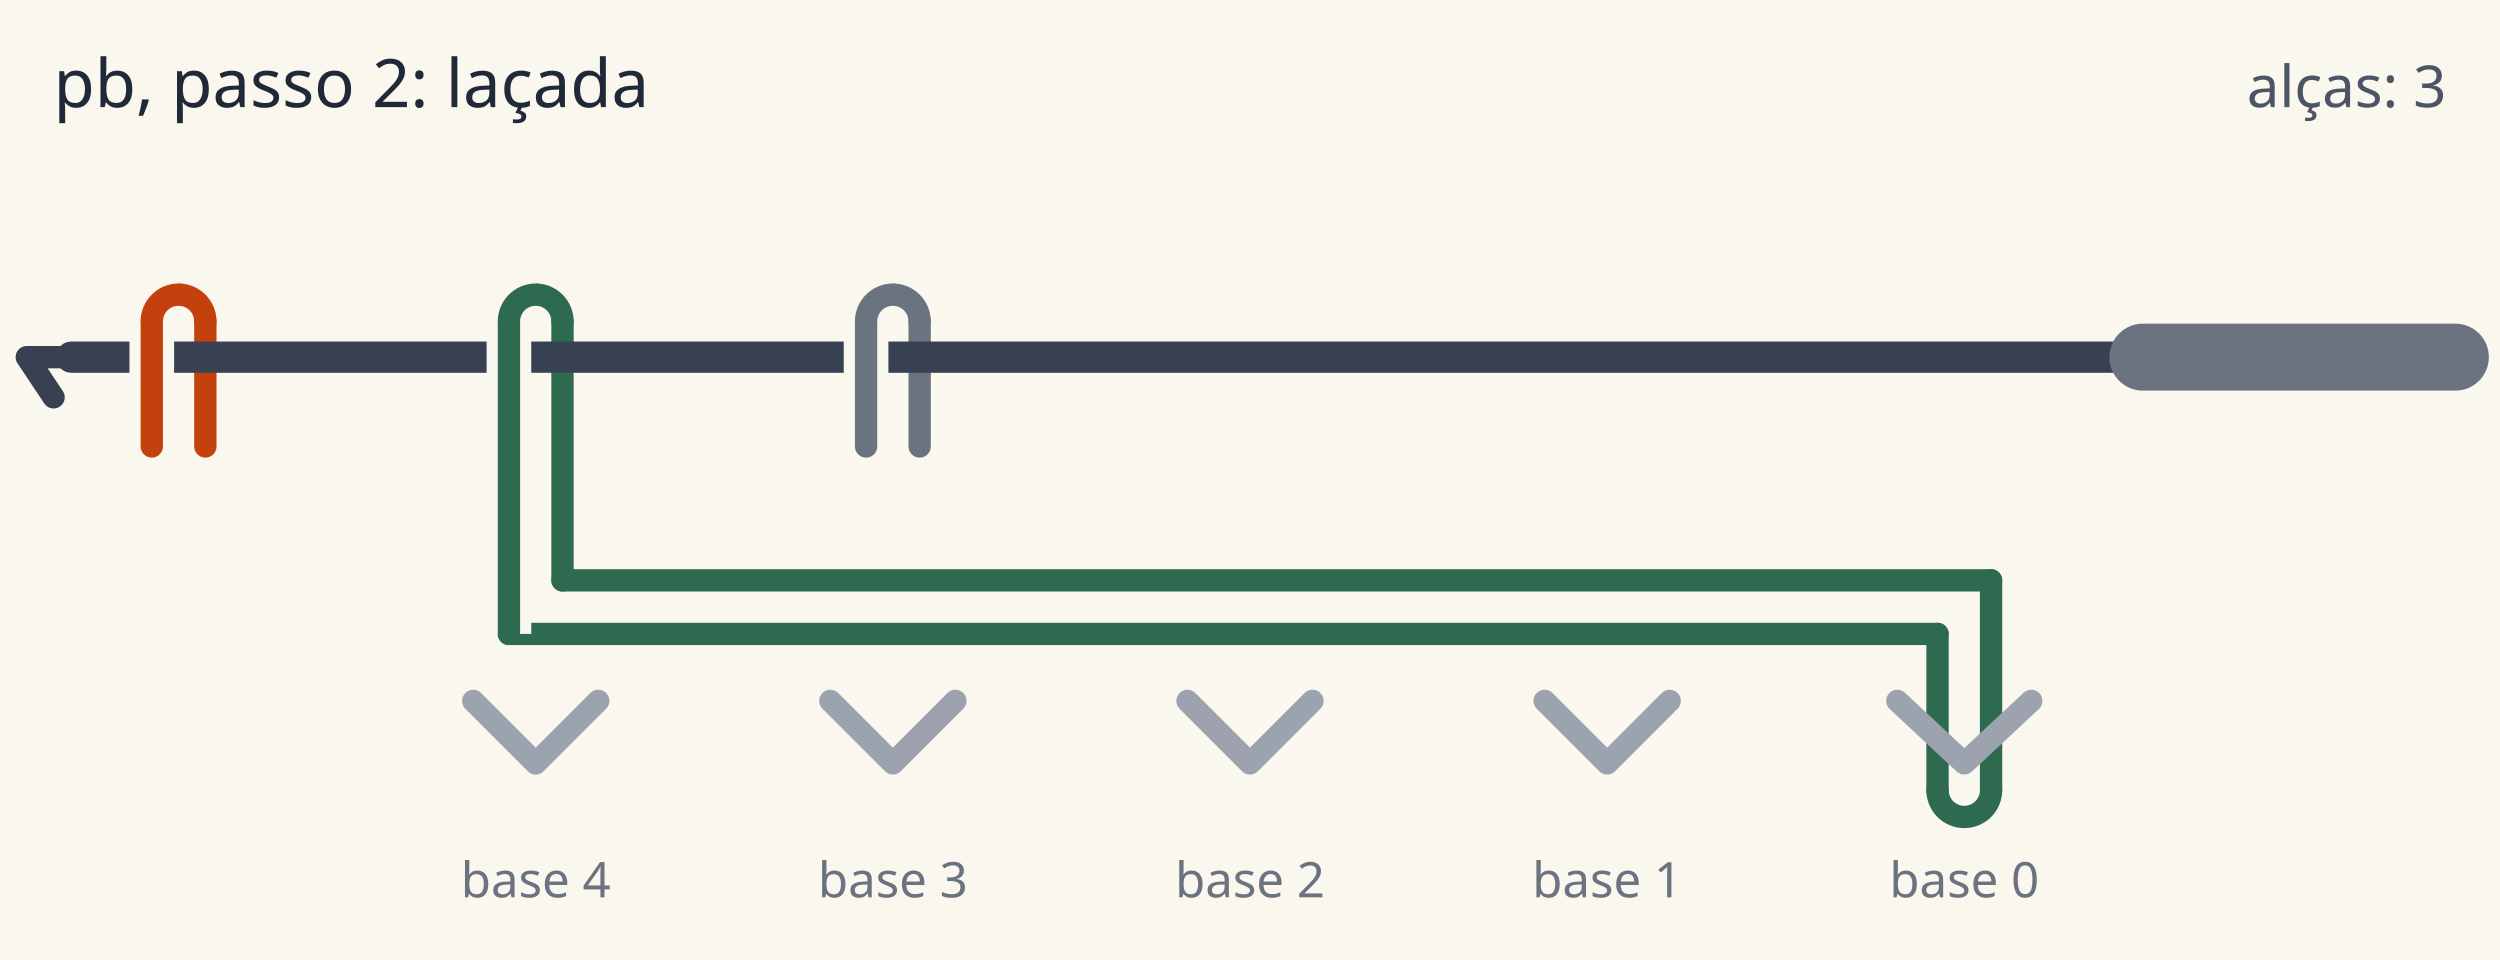
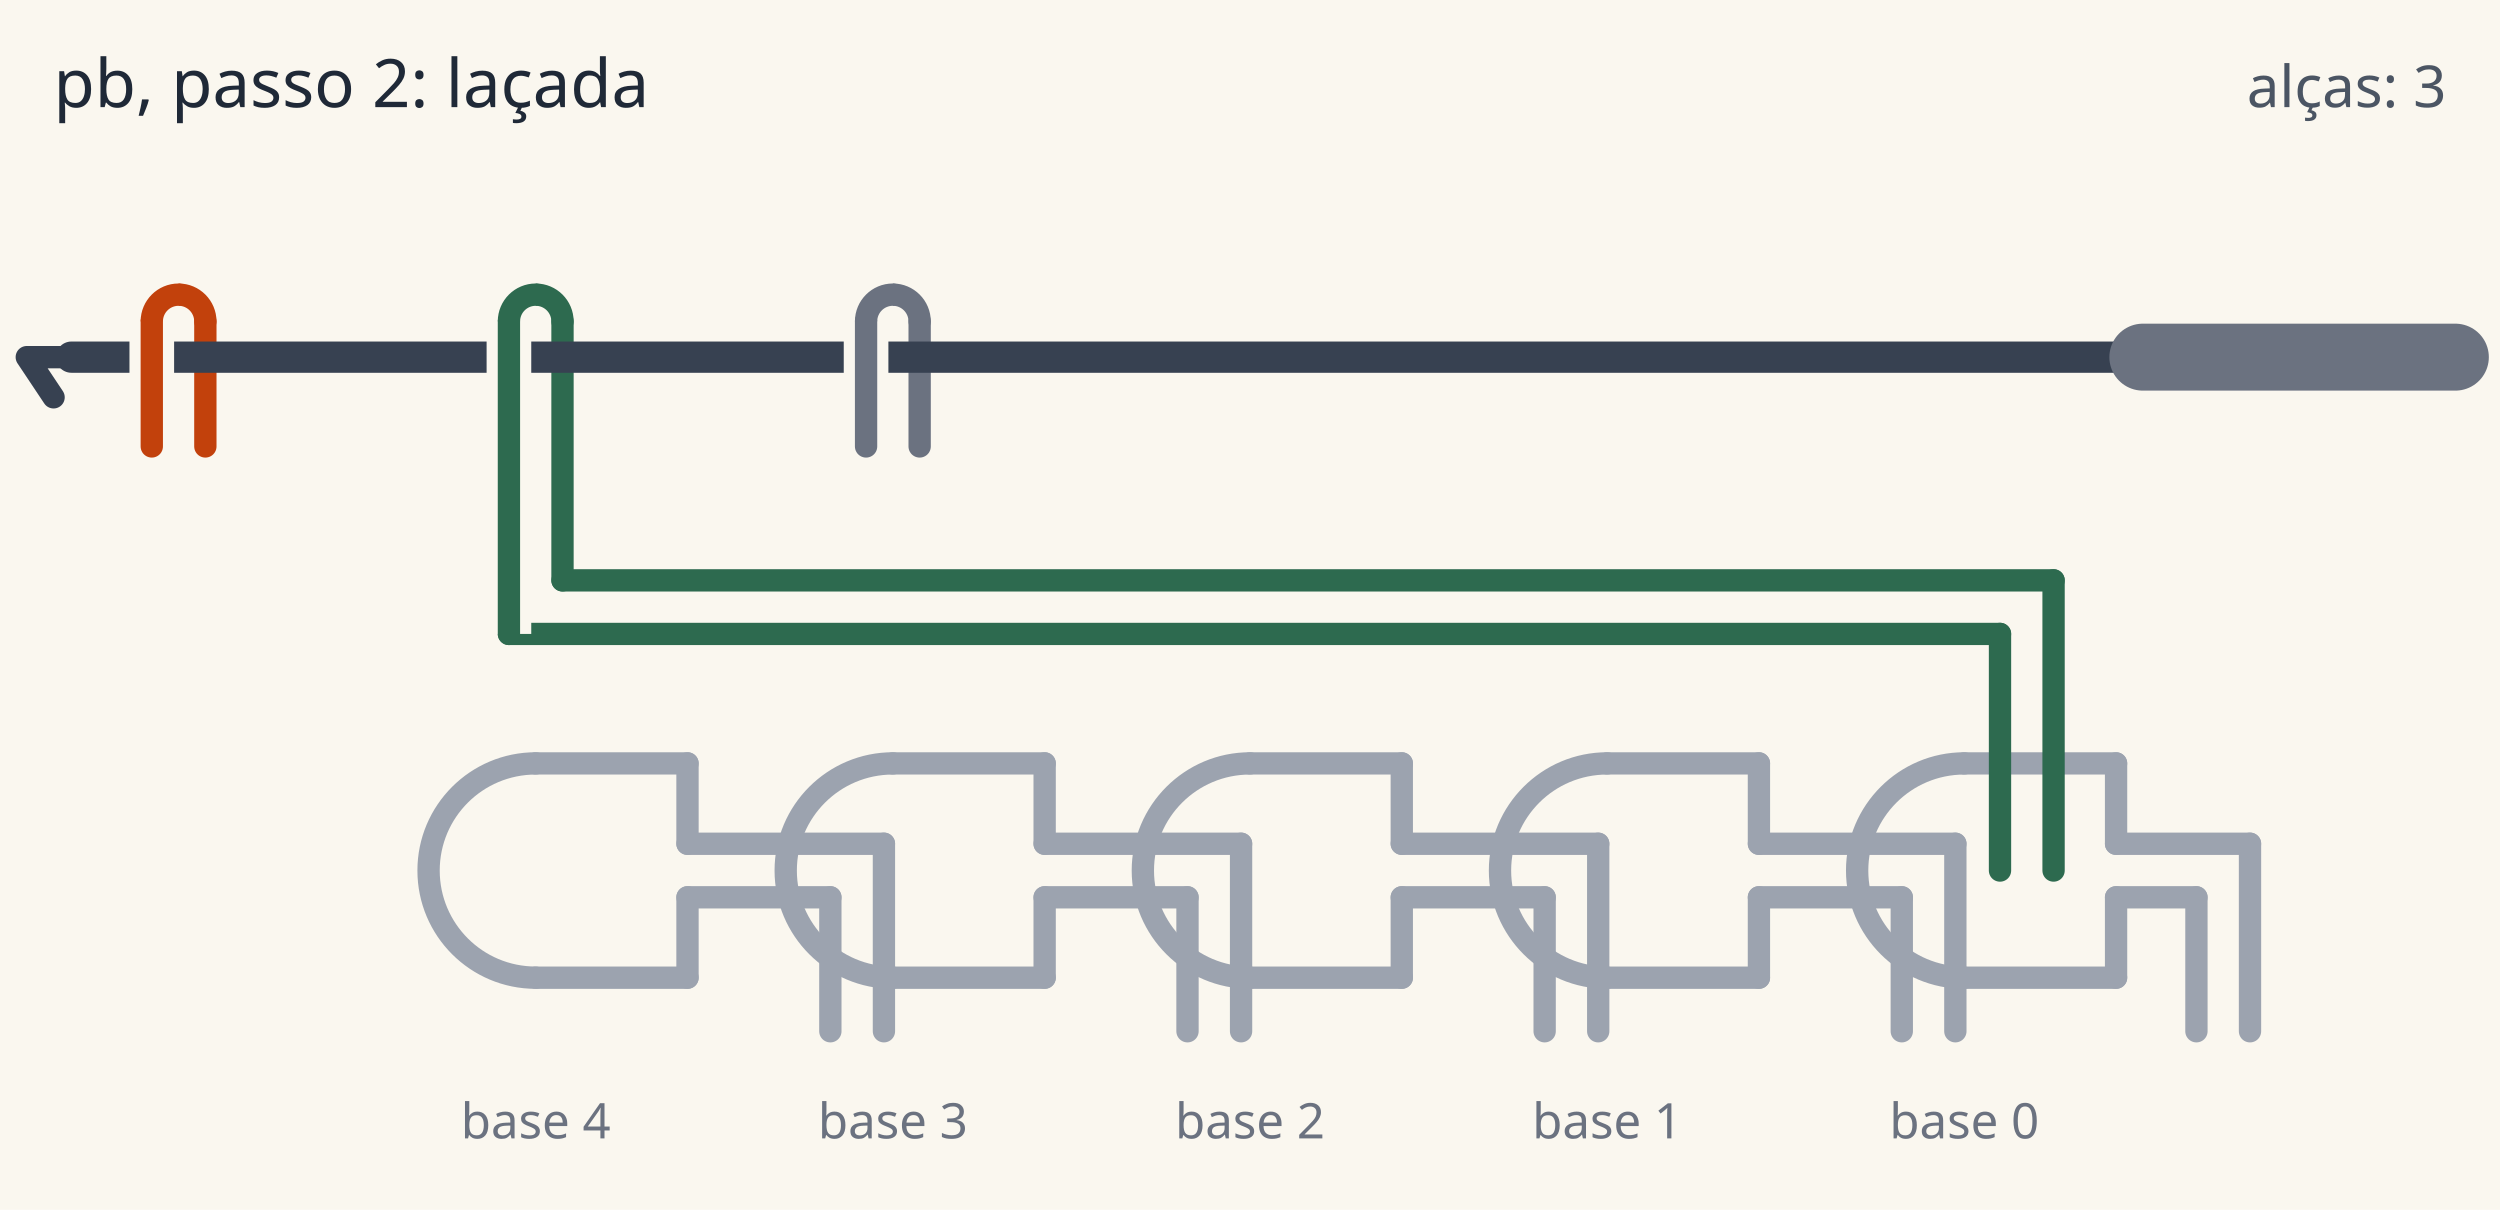
- <svg xmlns="http://www.w3.org/2000/svg" viewBox="0 0 560.0 215.0" width="560.0" height="215.0" font-family="sans-serif">
+ <svg xmlns="http://www.w3.org/2000/svg" viewBox="0 0 560.0 271.0" width="560.0" height="271.0" font-family="sans-serif">
  <rect width="100%" height="100%" fill="#faf7ef" />
  <text x="12" y="24" font-size="15" fill="#1f2937">pb, passo 2: laçada</text>
  <text x="548.0" y="24" font-size="13" text-anchor="end" fill="#4b5563">alças: 3</text>
-   <text x="440.0" y="201.0" font-size="11" text-anchor="middle" fill="#6b7280">base 0</text>
-   <text x="360.0" y="201.0" font-size="11" text-anchor="middle" fill="#6b7280">base 1</text>
-   <text x="280.0" y="201.0" font-size="11" text-anchor="middle" fill="#6b7280">base 2</text>
-   <text x="200.0" y="201.0" font-size="11" text-anchor="middle" fill="#6b7280">base 3</text>
-   <text x="120.0" y="201.0" font-size="11" text-anchor="middle" fill="#6b7280">base 4</text>
+   <text x="440.0" y="255.0" font-size="11" text-anchor="middle" fill="#6b7280">base 0</text>
+   <text x="360.0" y="255.0" font-size="11" text-anchor="middle" fill="#6b7280">base 1</text>
+   <text x="280.0" y="255.0" font-size="11" text-anchor="middle" fill="#6b7280">base 2</text>
+   <text x="200.0" y="255.0" font-size="11" text-anchor="middle" fill="#6b7280">base 3</text>
+   <text x="120.0" y="255.0" font-size="11" text-anchor="middle" fill="#6b7280">base 4</text>
  <path data-bend="0" data-side="back" d="M 206.0 72 A 6 6 0 0 0 200.0 66" fill="none" stroke="#6b7280" stroke-width="5" stroke-linecap="round" />
  <line data-pair="0" data-side="back" data-seg="0" data-loop="0" data-kind="initial" data-on-hook="1" data-part="back" data-cx="200.0" data-cy="80" x1="206.0" y1="72.0" x2="206.0" y2="100.0" stroke="#6b7280" stroke-width="5" stroke-linecap="round" />
  <path data-bend="1" data-side="back" d="M 126.0 72 A 6 6 0 0 0 120.0 66" fill="none" stroke="#2d6a4f" stroke-width="5" stroke-linecap="round" />
  <line data-pair="1" data-side="back" data-seg="0" data-leg="1" data-base="0" data-loop="1" data-kind="pulled" data-on-hook="1" data-part="back" data-cx="120.0" data-cy="80" x1="126.0" y1="72.0" x2="126.0" y2="130.0" stroke="#2d6a4f" stroke-width="5" stroke-linecap="round" />
  <path data-bend="2" data-side="back" d="M 46.0 72 A 6 6 0 0 0 40.0 66" fill="none" stroke="#c2410c" stroke-width="5" stroke-linecap="round" />
  <line data-pair="2" data-side="back" data-seg="0" data-loop="2" data-kind="yo" data-on-hook="1" data-part="back" data-cx="40.0" data-cy="80" x1="46.0" y1="72.0" x2="46.0" y2="100.0" stroke="#c2410c" stroke-width="5" stroke-linecap="round" />
  <line data-hook="1" x1="544.0" y1="80" x2="16.0" y2="80" stroke="#374151" stroke-width="7" stroke-linecap="round" />
  <line data-hook-handle="1" x1="550.0" y1="80" x2="480.0" y2="80" stroke="#6b7280" stroke-width="15" stroke-linecap="round" />
  <path data-hook-tip="1" d="M 18.0 80 L 6.0 80 L 12.0 89" fill="none" stroke="#374151" stroke-width="5" stroke-linecap="round" stroke-linejoin="round" />
-   <line data-pair="1" data-side="back" data-seg="1" data-leg="1" data-base="0" x1="126.0" y1="130.0" x2="446.0" y2="130.0" stroke="#2d6a4f" stroke-width="5" stroke-linecap="round" />
-   <line data-pair="1" data-side="back" data-seg="2" data-leg="1" data-base="0" x1="446.0" y1="130.0" x2="446.0" y2="177.0" stroke="#2d6a4f" stroke-width="5" stroke-linecap="round" />
-   <line data-pair="1" data-side="front" data-seg="1" data-leg="1" data-base="0" x1="114.0" y1="142.0" x2="434.0" y2="142.0" stroke="#2d6a4f" stroke-width="5" stroke-linecap="round" />
-   <line data-pair="1" data-side="front" data-seg="2" data-leg="1" data-base="0" x1="434.0" y1="142.0" x2="434.0" y2="177.0" stroke="#2d6a4f" stroke-width="5" stroke-linecap="round" />
-   <path data-leg-curve="1" data-base="0" d="M 446.0 177.0 A 6 6 0 0 1 434.0 177.0" fill="none" stroke="#2d6a4f" stroke-width="5" stroke-linecap="round" />
-   <path data-base-top="0" data-cx="440.0" data-hw="15.0" d="M 425.0 157.0 L 440.0 171.0 L 455.0 157.0" fill="none" stroke="#9ca3af" stroke-width="5" stroke-linecap="round" stroke-linejoin="round" />
-   <path data-base-top="1" data-cx="360.0" data-hw="14.0" d="M 346.0 157.0 L 360.0 171.0 L 374.0 157.0" fill="none" stroke="#9ca3af" stroke-width="5" stroke-linecap="round" stroke-linejoin="round" />
-   <path data-base-top="2" data-cx="280.0" data-hw="14.0" d="M 266.0 157.0 L 280.0 171.0 L 294.0 157.0" fill="none" stroke="#9ca3af" stroke-width="5" stroke-linecap="round" stroke-linejoin="round" />
-   <path data-base-top="3" data-cx="200.0" data-hw="14.0" d="M 186.0 157.0 L 200.0 171.0 L 214.0 157.0" fill="none" stroke="#9ca3af" stroke-width="5" stroke-linecap="round" stroke-linejoin="round" />
-   <path data-base-top="4" data-cx="120.0" data-hw="14.0" d="M 106.0 157.0 L 120.0 171.0 L 134.0 157.0" fill="none" stroke="#9ca3af" stroke-width="5" stroke-linecap="round" stroke-linejoin="round" />
+   <path data-base-top="0" data-cx="440.0" data-cy="195.0" data-hx="445.0" data-hw="21.0" d="M 440.0 171.0 A 24 24 0 0 0 440.0 219.0" fill="none" stroke="#9ca3af" stroke-width="5" stroke-linecap="round" />
+   <path data-base-top="1" data-cx="360.0" data-cy="195.0" data-hx="365.0" data-hw="21.0" d="M 360.0 171.0 A 24 24 0 0 0 360.0 219.0" fill="none" stroke="#9ca3af" stroke-width="5" stroke-linecap="round" />
+   <path data-base-top="2" data-cx="280.0" data-cy="195.0" data-hx="285.0" data-hw="21.0" d="M 280.0 171.0 A 24 24 0 0 0 280.0 219.0" fill="none" stroke="#9ca3af" stroke-width="5" stroke-linecap="round" />
+   <path data-base-top="3" data-cx="200.0" data-cy="195.0" data-hx="205.0" data-hw="21.0" d="M 200.0 171.0 A 24 24 0 0 0 200.0 219.0" fill="none" stroke="#9ca3af" stroke-width="5" stroke-linecap="round" />
+   <path data-base-top="4" data-cx="120.0" data-cy="195.0" data-hx="125.0" data-hw="21.0" d="M 120.0 171.0 A 24 24 0 0 0 120.0 219.0" fill="none" stroke="#9ca3af" stroke-width="5" stroke-linecap="round" />
+   <line data-base-line="0" data-seg="0" x1="440.0" y1="171.0" x2="474.0" y2="171.0" stroke="#9ca3af" stroke-width="5" stroke-linecap="round" />
+   <line data-base-line="0" data-seg="1" x1="474.0" y1="171.0" x2="474.0" y2="189.0" stroke="#9ca3af" stroke-width="5" stroke-linecap="round" />
+   <line data-base-line="0" data-seg="2" x1="474.0" y1="189.0" x2="504.0" y2="189.0" stroke="#9ca3af" stroke-width="5" stroke-linecap="round" />
+   <line data-base-line="0" data-seg="3" x1="504.0" y1="189.0" x2="504.0" y2="231.0" stroke="#9ca3af" stroke-width="5" stroke-linecap="round" />
+   <line data-base-line="0" data-seg="4" x1="440.0" y1="219.0" x2="474.0" y2="219.0" stroke="#9ca3af" stroke-width="5" stroke-linecap="round" />
+   <line data-base-line="0" data-seg="5" x1="474.0" y1="219.0" x2="474.0" y2="201.0" stroke="#9ca3af" stroke-width="5" stroke-linecap="round" />
+   <line data-base-line="0" data-seg="6" x1="474.0" y1="201.0" x2="492.0" y2="201.0" stroke="#9ca3af" stroke-width="5" stroke-linecap="round" />
+   <line data-base-line="0" data-seg="7" x1="492.0" y1="201.0" x2="492.0" y2="231.0" stroke="#9ca3af" stroke-width="5" stroke-linecap="round" />
+   <line data-base-line="1" data-seg="0" x1="360.0" y1="171.0" x2="394.0" y2="171.0" stroke="#9ca3af" stroke-width="5" stroke-linecap="round" />
+   <line data-base-line="1" data-seg="1" x1="394.0" y1="171.0" x2="394.0" y2="189.0" stroke="#9ca3af" stroke-width="5" stroke-linecap="round" />
+   <line data-base-line="1" data-seg="2" x1="394.0" y1="189.0" x2="438.0" y2="189.0" stroke="#9ca3af" stroke-width="5" stroke-linecap="round" />
+   <line data-base-line="1" data-seg="3" x1="438.0" y1="189.0" x2="438.0" y2="231.0" stroke="#9ca3af" stroke-width="5" stroke-linecap="round" />
+   <line data-base-line="1" data-seg="4" x1="360.0" y1="219.0" x2="394.0" y2="219.0" stroke="#9ca3af" stroke-width="5" stroke-linecap="round" />
+   <line data-base-line="1" data-seg="5" x1="394.0" y1="219.0" x2="394.0" y2="201.0" stroke="#9ca3af" stroke-width="5" stroke-linecap="round" />
+   <line data-base-line="1" data-seg="6" x1="394.0" y1="201.0" x2="426.0" y2="201.0" stroke="#9ca3af" stroke-width="5" stroke-linecap="round" />
+   <line data-base-line="1" data-seg="7" x1="426.0" y1="201.0" x2="426.0" y2="231.0" stroke="#9ca3af" stroke-width="5" stroke-linecap="round" />
+   <line data-base-line="2" data-seg="0" x1="280.0" y1="171.0" x2="314.0" y2="171.0" stroke="#9ca3af" stroke-width="5" stroke-linecap="round" />
+   <line data-base-line="2" data-seg="1" x1="314.0" y1="171.0" x2="314.0" y2="189.0" stroke="#9ca3af" stroke-width="5" stroke-linecap="round" />
+   <line data-base-line="2" data-seg="2" x1="314.0" y1="189.0" x2="358.0" y2="189.0" stroke="#9ca3af" stroke-width="5" stroke-linecap="round" />
+   <line data-base-line="2" data-seg="3" x1="358.0" y1="189.0" x2="358.0" y2="231.0" stroke="#9ca3af" stroke-width="5" stroke-linecap="round" />
+   <line data-base-line="2" data-seg="4" x1="280.0" y1="219.0" x2="314.0" y2="219.0" stroke="#9ca3af" stroke-width="5" stroke-linecap="round" />
+   <line data-base-line="2" data-seg="5" x1="314.0" y1="219.0" x2="314.0" y2="201.0" stroke="#9ca3af" stroke-width="5" stroke-linecap="round" />
+   <line data-base-line="2" data-seg="6" x1="314.0" y1="201.0" x2="346.0" y2="201.0" stroke="#9ca3af" stroke-width="5" stroke-linecap="round" />
+   <line data-base-line="2" data-seg="7" x1="346.0" y1="201.0" x2="346.0" y2="231.0" stroke="#9ca3af" stroke-width="5" stroke-linecap="round" />
+   <line data-base-line="3" data-seg="0" x1="200.0" y1="171.0" x2="234.0" y2="171.0" stroke="#9ca3af" stroke-width="5" stroke-linecap="round" />
+   <line data-base-line="3" data-seg="1" x1="234.0" y1="171.0" x2="234.0" y2="189.0" stroke="#9ca3af" stroke-width="5" stroke-linecap="round" />
+   <line data-base-line="3" data-seg="2" x1="234.0" y1="189.0" x2="278.0" y2="189.0" stroke="#9ca3af" stroke-width="5" stroke-linecap="round" />
+   <line data-base-line="3" data-seg="3" x1="278.0" y1="189.0" x2="278.0" y2="231.0" stroke="#9ca3af" stroke-width="5" stroke-linecap="round" />
+   <line data-base-line="3" data-seg="4" x1="200.0" y1="219.0" x2="234.0" y2="219.0" stroke="#9ca3af" stroke-width="5" stroke-linecap="round" />
+   <line data-base-line="3" data-seg="5" x1="234.0" y1="219.0" x2="234.0" y2="201.0" stroke="#9ca3af" stroke-width="5" stroke-linecap="round" />
+   <line data-base-line="3" data-seg="6" x1="234.0" y1="201.0" x2="266.0" y2="201.0" stroke="#9ca3af" stroke-width="5" stroke-linecap="round" />
+   <line data-base-line="3" data-seg="7" x1="266.0" y1="201.0" x2="266.0" y2="231.0" stroke="#9ca3af" stroke-width="5" stroke-linecap="round" />
+   <line data-base-line="4" data-seg="0" x1="120.0" y1="171.0" x2="154.0" y2="171.0" stroke="#9ca3af" stroke-width="5" stroke-linecap="round" />
+   <line data-base-line="4" data-seg="1" x1="154.0" y1="171.0" x2="154.0" y2="189.0" stroke="#9ca3af" stroke-width="5" stroke-linecap="round" />
+   <line data-base-line="4" data-seg="2" x1="154.0" y1="189.0" x2="198.0" y2="189.0" stroke="#9ca3af" stroke-width="5" stroke-linecap="round" />
+   <line data-base-line="4" data-seg="3" x1="198.0" y1="189.0" x2="198.0" y2="231.0" stroke="#9ca3af" stroke-width="5" stroke-linecap="round" />
+   <line data-base-line="4" data-seg="4" x1="120.0" y1="219.0" x2="154.0" y2="219.0" stroke="#9ca3af" stroke-width="5" stroke-linecap="round" />
+   <line data-base-line="4" data-seg="5" x1="154.0" y1="219.0" x2="154.0" y2="201.0" stroke="#9ca3af" stroke-width="5" stroke-linecap="round" />
+   <line data-base-line="4" data-seg="6" x1="154.0" y1="201.0" x2="186.0" y2="201.0" stroke="#9ca3af" stroke-width="5" stroke-linecap="round" />
+   <line data-base-line="4" data-seg="7" x1="186.0" y1="201.0" x2="186.0" y2="231.0" stroke="#9ca3af" stroke-width="5" stroke-linecap="round" />
+   <line data-pair="1" data-side="back" data-seg="1" data-leg="1" data-base="0" x1="126.0" y1="130.0" x2="460.0" y2="130.0" stroke="#2d6a4f" stroke-width="5" stroke-linecap="round" />
+   <line data-pair="1" data-side="back" data-seg="2" data-leg="1" data-base="0" x1="460.0" y1="130.0" x2="460.0" y2="195.0" stroke="#2d6a4f" stroke-width="5" stroke-linecap="round" />
+   <line data-pair="1" data-side="front" data-seg="1" data-leg="1" data-base="0" x1="114.0" y1="142.0" x2="448.0" y2="142.0" stroke="#2d6a4f" stroke-width="5" stroke-linecap="round" />
+   <line data-pair="1" data-side="front" data-seg="2" data-leg="1" data-base="0" x1="448.0" y1="142.0" x2="448.0" y2="195.0" stroke="#2d6a4f" stroke-width="5" stroke-linecap="round" />
  <path d="M 200.0 66 A 6 6 0 0 0 194.0 72" stroke="#faf7ef" stroke-width="10" stroke-linecap="butt" fill="none" />
  <path data-bend="0" data-side="front" d="M 200.0 66 A 6 6 0 0 0 194.0 72" fill="none" stroke="#6b7280" stroke-width="5" stroke-linecap="round" />
  <line x1="194.0" y1="72.0" x2="194.0" y2="100.0" stroke="#faf7ef" stroke-width="10" stroke-linecap="butt" fill="none" />
  <line data-pair="0" data-side="front" data-seg="0" data-loop="0" data-kind="initial" data-on-hook="1" data-part="front" data-cx="200.0" data-cy="80" x1="194.0" y1="72.0" x2="194.0" y2="100.0" stroke="#6b7280" stroke-width="5" stroke-linecap="round" />
  <path d="M 120.0 66 A 6 6 0 0 0 114.0 72" stroke="#faf7ef" stroke-width="10" stroke-linecap="butt" fill="none" />
  <path data-bend="1" data-side="front" d="M 120.0 66 A 6 6 0 0 0 114.0 72" fill="none" stroke="#2d6a4f" stroke-width="5" stroke-linecap="round" />
  <line x1="114.0" y1="72.0" x2="114.0" y2="142.0" stroke="#faf7ef" stroke-width="10" stroke-linecap="butt" fill="none" />
  <line data-pair="1" data-side="front" data-seg="0" data-leg="1" data-base="0" data-loop="1" data-kind="pulled" data-on-hook="1" data-part="front" data-cx="120.0" data-cy="80" x1="114.0" y1="72.0" x2="114.0" y2="142.0" stroke="#2d6a4f" stroke-width="5" stroke-linecap="round" />
  <path d="M 40.0 66 A 6 6 0 0 0 34.0 72" stroke="#faf7ef" stroke-width="10" stroke-linecap="butt" fill="none" />
  <path data-bend="2" data-side="front" d="M 40.0 66 A 6 6 0 0 0 34.0 72" fill="none" stroke="#c2410c" stroke-width="5" stroke-linecap="round" />
  <line x1="34.0" y1="72.0" x2="34.0" y2="100.0" stroke="#faf7ef" stroke-width="10" stroke-linecap="butt" fill="none" />
  <line data-pair="2" data-side="front" data-seg="0" data-loop="2" data-kind="yo" data-on-hook="1" data-part="front" data-cx="40.0" data-cy="80" x1="34.0" y1="72.0" x2="34.0" y2="100.0" stroke="#c2410c" stroke-width="5" stroke-linecap="round" />
</svg>
